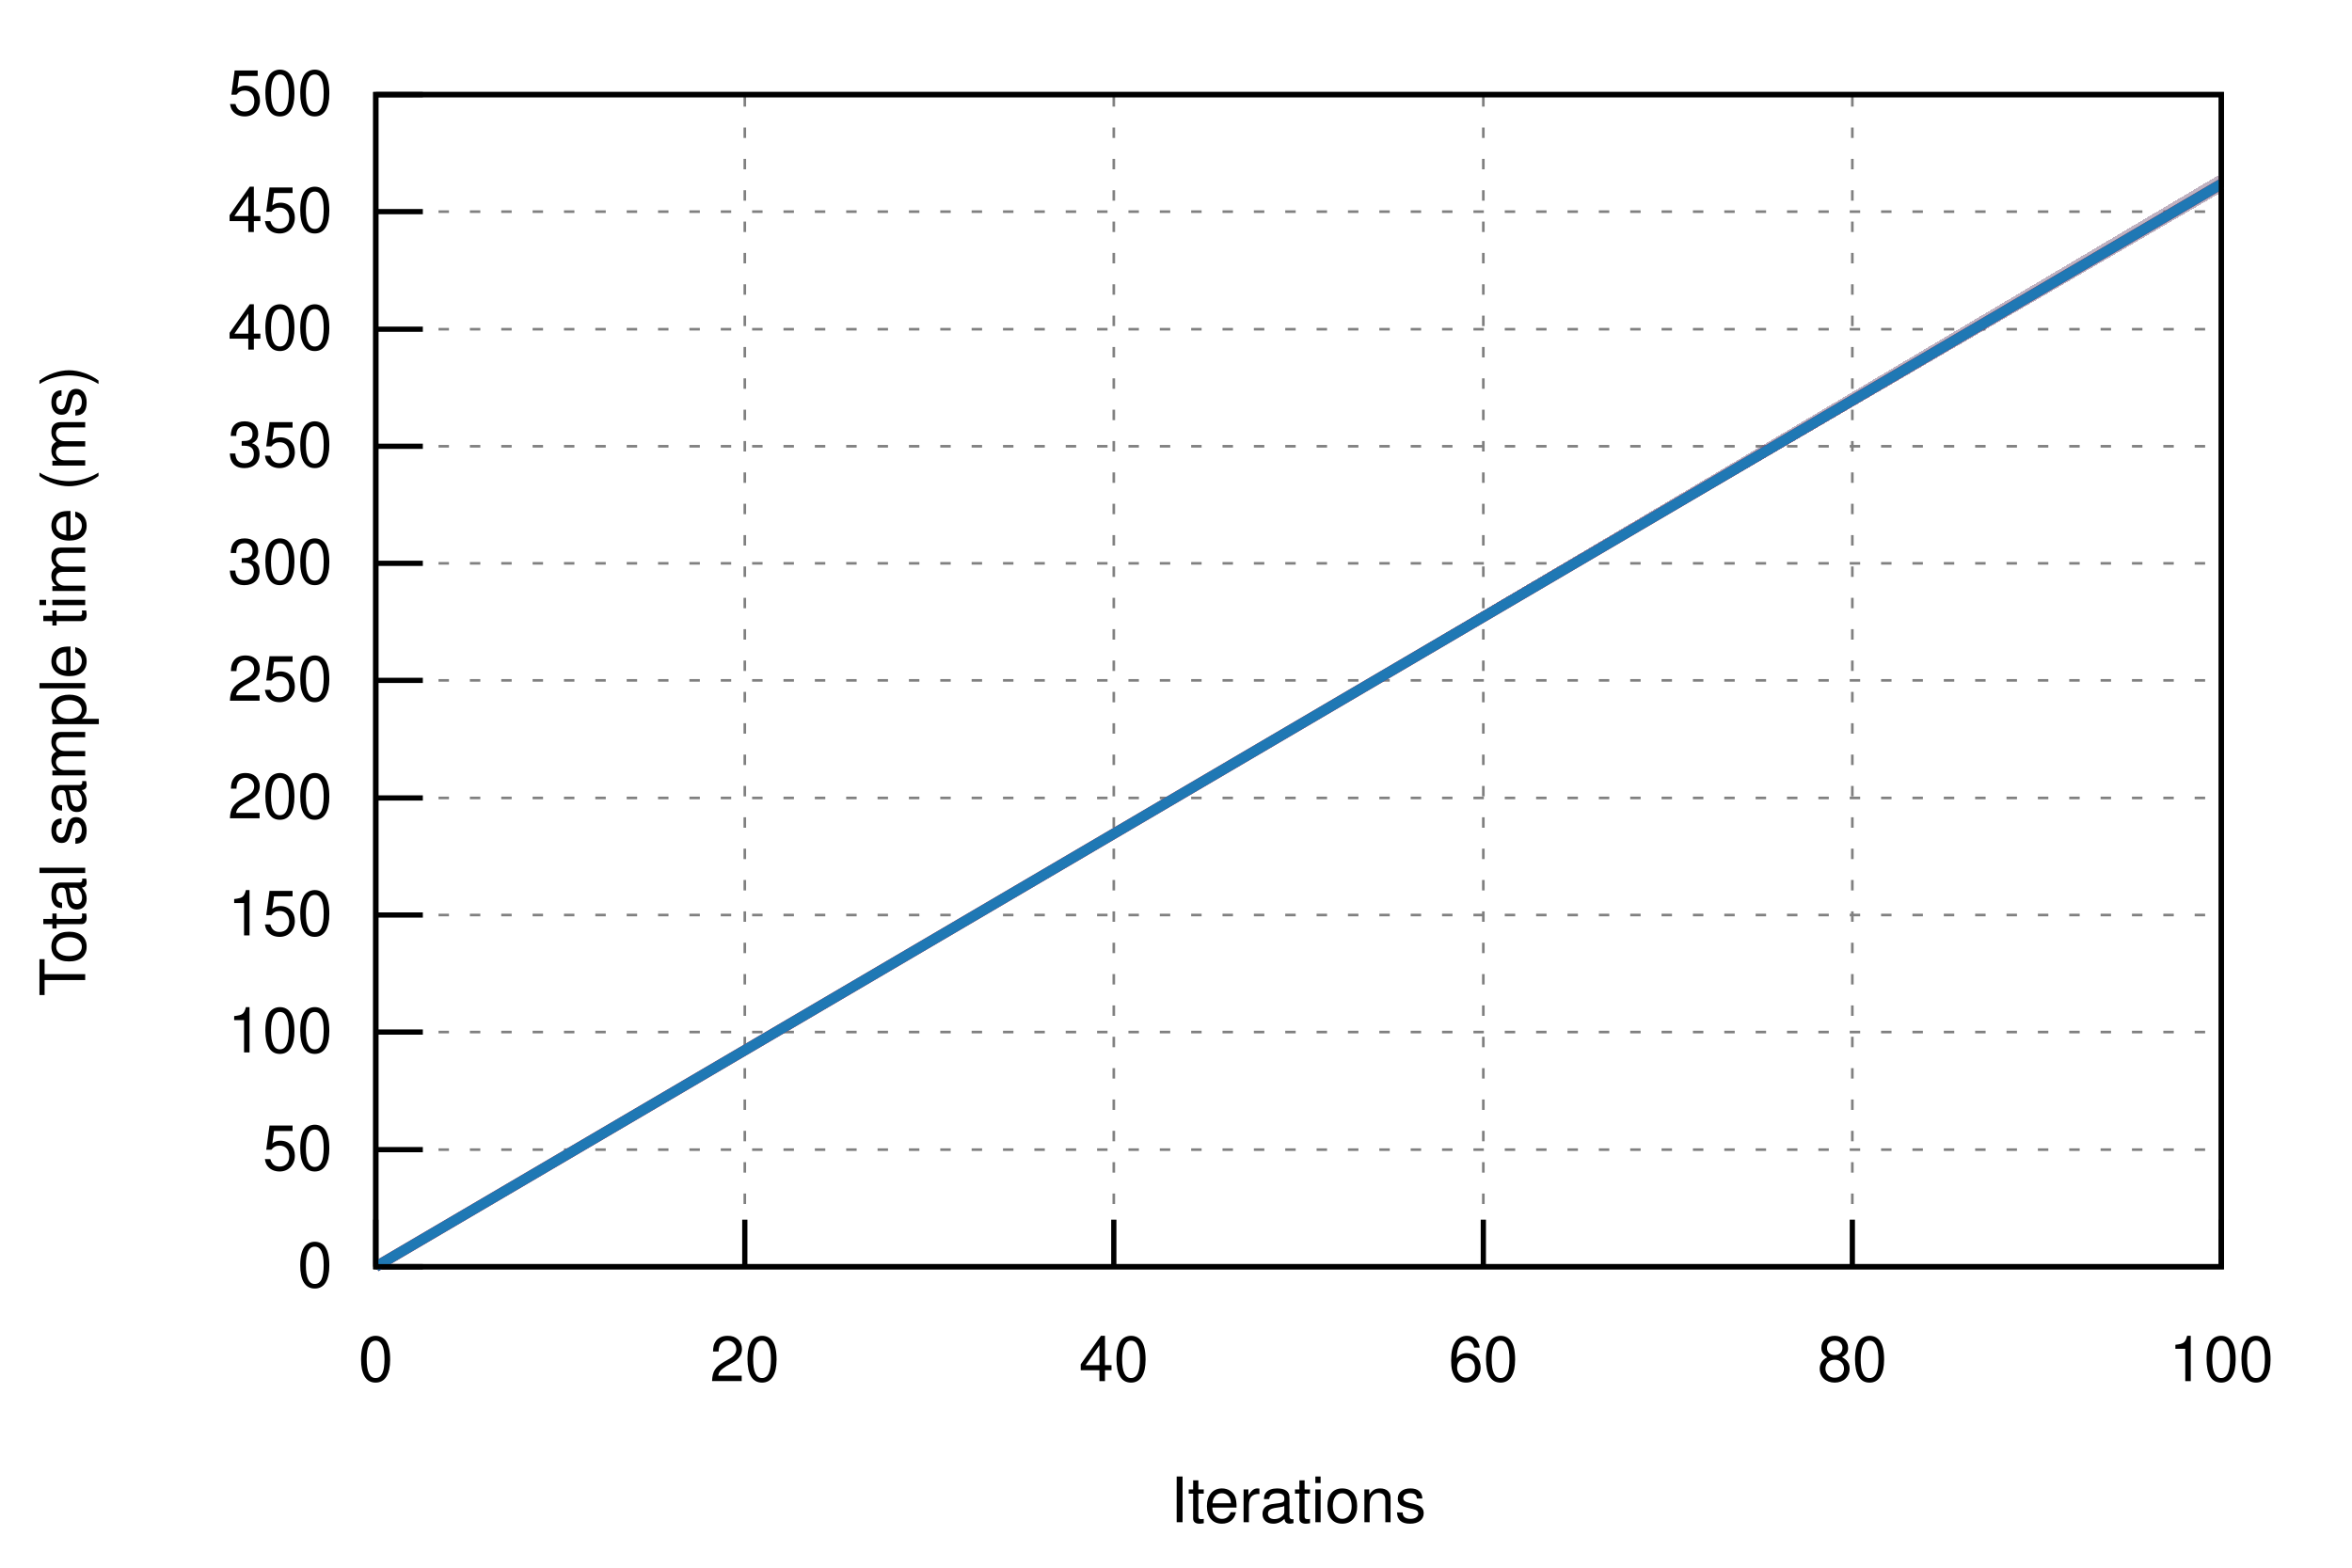
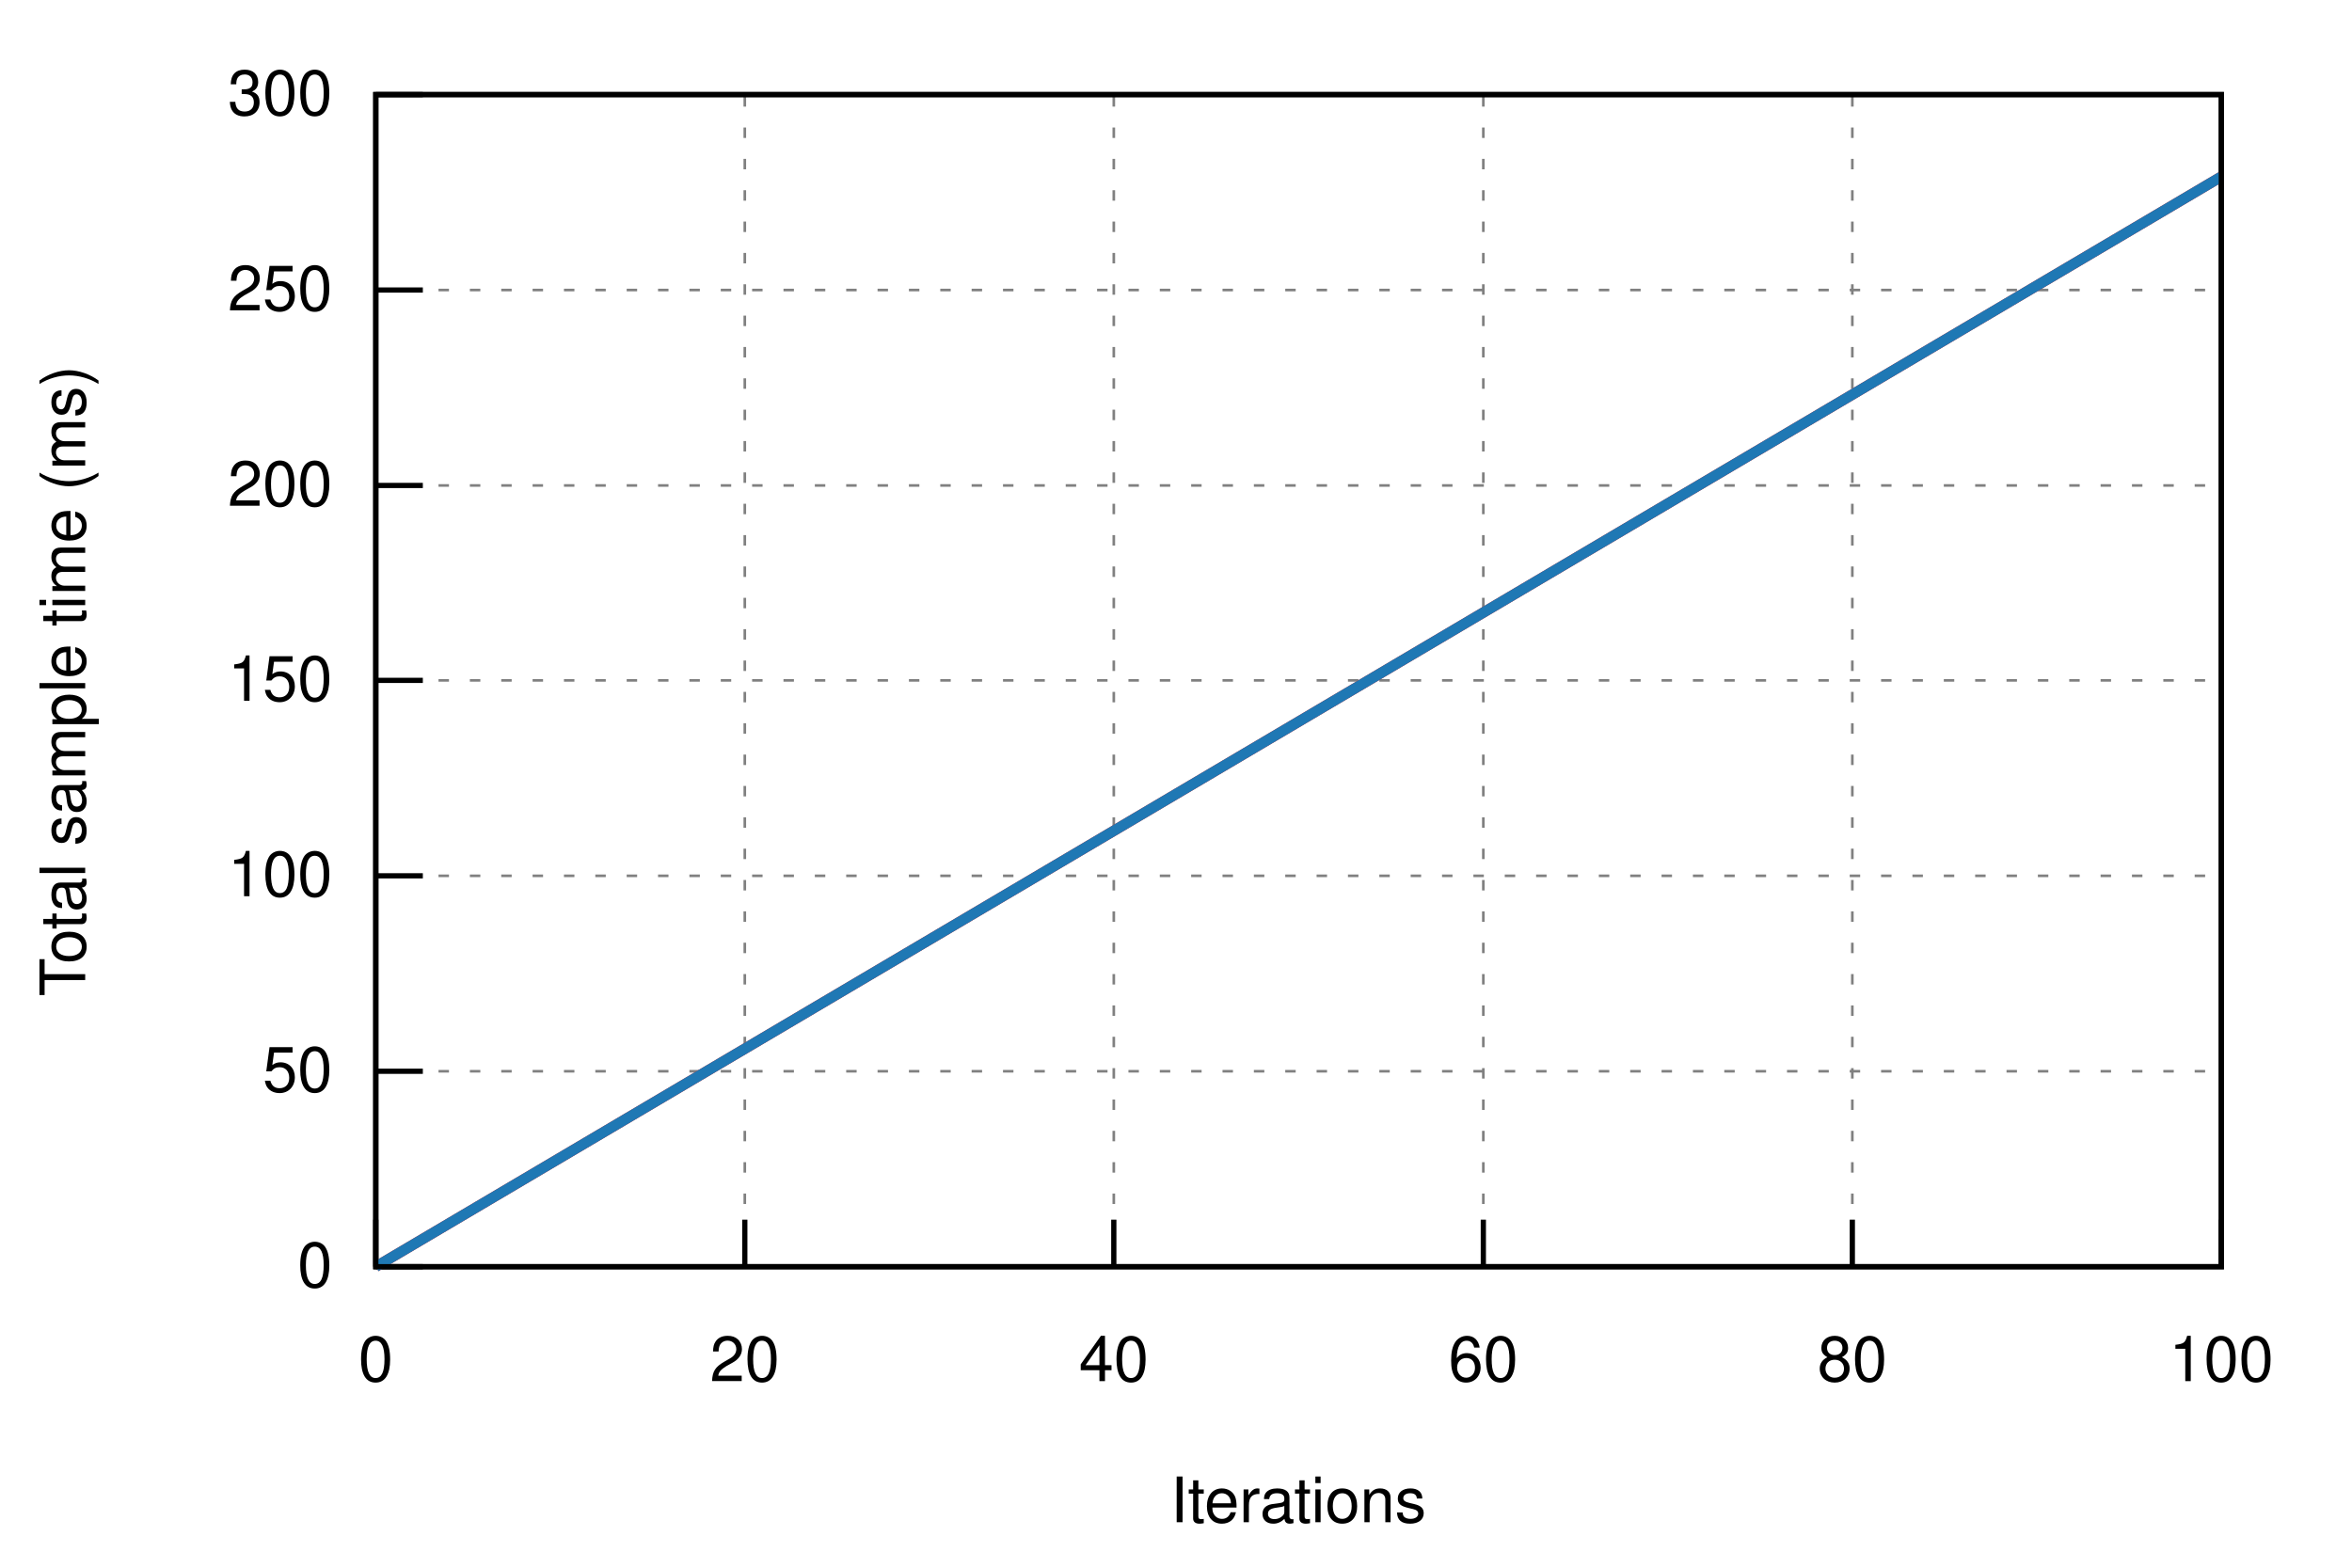
<svg xmlns="http://www.w3.org/2000/svg" xmlns:xlink="http://www.w3.org/1999/xlink" viewBox="0 0 450 300">
  <g id="gnuplot_canvas">
    <rect x="0" y="0" width="450" height="300" fill="none" />
    <defs>
      <circle id="gpDot" r="0.5" stroke-width="0.5" stroke="currentColor" />
      <path id="gpPt0" stroke-width="0.222" stroke="currentColor" d="M-1,0 h2 M0,-1 v2" />
      <path id="gpPt1" stroke-width="0.222" stroke="currentColor" d="M-1,-1 L1,1 M1,-1 L-1,1" />
      <path id="gpPt2" stroke-width="0.222" stroke="currentColor" d="M-1,0 L1,0 M0,-1 L0,1 M-1,-1 L1,1 M-1,1 L1,-1" />
      <rect id="gpPt3" stroke-width="0.222" stroke="currentColor" x="-1" y="-1" width="2" height="2" />
      <rect id="gpPt4" stroke-width="0.222" stroke="currentColor" fill="currentColor" x="-1" y="-1" width="2" height="2" />
      <circle id="gpPt5" stroke-width="0.222" stroke="currentColor" cx="0" cy="0" r="1" />
      <use xlink:href="#gpPt5" id="gpPt6" fill="currentColor" stroke="none" />
      <path id="gpPt7" stroke-width="0.222" stroke="currentColor" d="M0,-1.33 L-1.33,0.67 L1.33,0.67 z" />
      <use xlink:href="#gpPt7" id="gpPt8" fill="currentColor" stroke="none" />
      <use xlink:href="#gpPt7" id="gpPt9" stroke="currentColor" transform="rotate(180)" />
      <use xlink:href="#gpPt9" id="gpPt10" fill="currentColor" stroke="none" />
      <use xlink:href="#gpPt3" id="gpPt11" stroke="currentColor" transform="rotate(45)" />
      <use xlink:href="#gpPt11" id="gpPt12" fill="currentColor" stroke="none" />
      <path id="gpPt13" stroke-width="0.222" stroke="currentColor" d="M0,1.330 L1.265,0.411 L0.782,-1.067 L-0.782,-1.076 L-1.265,0.411 z" />
      <use xlink:href="#gpPt13" id="gpPt14" fill="currentColor" stroke="none" />
      <filter id="textbox" filterUnits="objectBoundingBox" x="0" y="0" height="1" width="1">
        <feFlood flood-color="white" flood-opacity="1" result="bgnd" />
        <feComposite in="SourceGraphic" in2="bgnd" operator="atop" />
      </filter>
      <filter id="greybox" filterUnits="objectBoundingBox" x="0" y="0" height="1" width="1">
        <feFlood flood-color="lightgrey" flood-opacity="1" result="grey" />
        <feComposite in="SourceGraphic" in2="grey" operator="atop" />
      </filter>
    </defs>
    <g fill="none" color="white" stroke="currentColor" stroke-width="1.00" stroke-linecap="butt" stroke-linejoin="miter">
</g>
    <g fill="none" color="black" stroke="currentColor" stroke-width="1.00" stroke-linecap="butt" stroke-linejoin="miter">
</g>
    <g fill="none" color="black" stroke="black" stroke-width="0.50" stroke-linecap="butt" stroke-linejoin="miter">
</g>
    <g fill="none" color="gray" stroke="currentColor" stroke-width="0.50" stroke-linecap="butt" stroke-linejoin="miter">
      <path stroke="gray" stroke-dasharray="2,4" class="gridline" d="M71.9,242.4 L425.0,242.4  " />
    </g>
    <g fill="none" color="gray" stroke="gray" stroke-width="1.00" stroke-linecap="butt" stroke-linejoin="miter">
</g>
    <g fill="none" color="black" stroke="currentColor" stroke-width="1.00" stroke-linecap="butt" stroke-linejoin="miter">
      <path stroke="black" d="M71.9,242.4 L80.9,242.4  " />
      <g transform="translate(63.6,246.3)" stroke="none" fill="black" font-family="Helvetica" font-size="12.00" text-anchor="end">
        <text>
          <tspan font-family="Helvetica"> 0</tspan>
        </text>
      </g>
    </g>
    <g fill="none" color="black" stroke="currentColor" stroke-width="1.00" stroke-linecap="butt" stroke-linejoin="miter">
</g>
    <g fill="none" color="black" stroke="black" stroke-width="0.50" stroke-linecap="butt" stroke-linejoin="miter">
</g>
    <g fill="none" color="gray" stroke="currentColor" stroke-width="0.50" stroke-linecap="butt" stroke-linejoin="miter">
-       <path stroke="gray" stroke-dasharray="2,4" class="gridline" d="M71.9,220.0 L425.0,220.0  " />
-     </g>
-     <g fill="none" color="gray" stroke="gray" stroke-width="1.00" stroke-linecap="butt" stroke-linejoin="miter">
- </g>
-     <g fill="none" color="black" stroke="currentColor" stroke-width="1.00" stroke-linecap="butt" stroke-linejoin="miter">
-       <path stroke="black" d="M71.9,220.0 L80.9,220.0  " />
-       <g transform="translate(63.6,223.9)" stroke="none" fill="black" font-family="Helvetica" font-size="12.00" text-anchor="end">
+       <path stroke="gray" stroke-dasharray="2,4" class="gridline" d="M71.9,205.0 L425.0,205.0  " />
+     </g>
+     <g fill="none" color="gray" stroke="gray" stroke-width="1.00" stroke-linecap="butt" stroke-linejoin="miter">
+ </g>
+     <g fill="none" color="black" stroke="currentColor" stroke-width="1.00" stroke-linecap="butt" stroke-linejoin="miter">
+       <path stroke="black" d="M71.9,205.0 L80.9,205.0  " />
+       <g transform="translate(63.6,208.9)" stroke="none" fill="black" font-family="Helvetica" font-size="12.00" text-anchor="end">
        <text>
          <tspan font-family="Helvetica"> 50</tspan>
        </text>
      </g>
    </g>
    <g fill="none" color="black" stroke="currentColor" stroke-width="1.00" stroke-linecap="butt" stroke-linejoin="miter">
</g>
    <g fill="none" color="black" stroke="black" stroke-width="0.50" stroke-linecap="butt" stroke-linejoin="miter">
</g>
    <g fill="none" color="gray" stroke="currentColor" stroke-width="0.50" stroke-linecap="butt" stroke-linejoin="miter">
-       <path stroke="gray" stroke-dasharray="2,4" class="gridline" d="M71.9,197.5 L425.0,197.5  " />
-     </g>
-     <g fill="none" color="gray" stroke="gray" stroke-width="1.00" stroke-linecap="butt" stroke-linejoin="miter">
- </g>
-     <g fill="none" color="black" stroke="currentColor" stroke-width="1.00" stroke-linecap="butt" stroke-linejoin="miter">
-       <path stroke="black" d="M71.9,197.5 L80.9,197.5  " />
-       <g transform="translate(63.6,201.4)" stroke="none" fill="black" font-family="Helvetica" font-size="12.00" text-anchor="end">
+       <path stroke="gray" stroke-dasharray="2,4" class="gridline" d="M71.9,167.6 L425.0,167.6  " />
+     </g>
+     <g fill="none" color="gray" stroke="gray" stroke-width="1.00" stroke-linecap="butt" stroke-linejoin="miter">
+ </g>
+     <g fill="none" color="black" stroke="currentColor" stroke-width="1.00" stroke-linecap="butt" stroke-linejoin="miter">
+       <path stroke="black" d="M71.9,167.6 L80.9,167.6  " />
+       <g transform="translate(63.6,171.5)" stroke="none" fill="black" font-family="Helvetica" font-size="12.00" text-anchor="end">
        <text>
          <tspan font-family="Helvetica"> 100</tspan>
-         </text>
-       </g>
-     </g>
-     <g fill="none" color="black" stroke="currentColor" stroke-width="1.00" stroke-linecap="butt" stroke-linejoin="miter">
- </g>
-     <g fill="none" color="black" stroke="black" stroke-width="0.50" stroke-linecap="butt" stroke-linejoin="miter">
- </g>
-     <g fill="none" color="gray" stroke="currentColor" stroke-width="0.50" stroke-linecap="butt" stroke-linejoin="miter">
-       <path stroke="gray" stroke-dasharray="2,4" class="gridline" d="M71.9,175.1 L425.0,175.1  " />
-     </g>
-     <g fill="none" color="gray" stroke="gray" stroke-width="1.00" stroke-linecap="butt" stroke-linejoin="miter">
- </g>
-     <g fill="none" color="black" stroke="currentColor" stroke-width="1.00" stroke-linecap="butt" stroke-linejoin="miter">
-       <path stroke="black" d="M71.9,175.1 L80.9,175.1  " />
-       <g transform="translate(63.6,179.0)" stroke="none" fill="black" font-family="Helvetica" font-size="12.00" text-anchor="end">
-         <text>
-           <tspan font-family="Helvetica"> 150</tspan>
-         </text>
-       </g>
-     </g>
-     <g fill="none" color="black" stroke="currentColor" stroke-width="1.00" stroke-linecap="butt" stroke-linejoin="miter">
- </g>
-     <g fill="none" color="black" stroke="black" stroke-width="0.50" stroke-linecap="butt" stroke-linejoin="miter">
- </g>
-     <g fill="none" color="gray" stroke="currentColor" stroke-width="0.50" stroke-linecap="butt" stroke-linejoin="miter">
-       <path stroke="gray" stroke-dasharray="2,4" class="gridline" d="M71.9,152.7 L425.0,152.7  " />
-     </g>
-     <g fill="none" color="gray" stroke="gray" stroke-width="1.00" stroke-linecap="butt" stroke-linejoin="miter">
- </g>
-     <g fill="none" color="black" stroke="currentColor" stroke-width="1.00" stroke-linecap="butt" stroke-linejoin="miter">
-       <path stroke="black" d="M71.9,152.7 L80.9,152.7  " />
-       <g transform="translate(63.6,156.6)" stroke="none" fill="black" font-family="Helvetica" font-size="12.00" text-anchor="end">
-         <text>
-           <tspan font-family="Helvetica"> 200</tspan>
        </text>
      </g>
    </g>
    <g fill="none" color="black" stroke="currentColor" stroke-width="1.00" stroke-linecap="butt" stroke-linejoin="miter">
</g>
    <g fill="none" color="black" stroke="black" stroke-width="0.50" stroke-linecap="butt" stroke-linejoin="miter">
</g>
    <g fill="none" color="gray" stroke="currentColor" stroke-width="0.50" stroke-linecap="butt" stroke-linejoin="miter">
      <path stroke="gray" stroke-dasharray="2,4" class="gridline" d="M71.9,130.2 L425.0,130.2  " />
    </g>
    <g fill="none" color="gray" stroke="gray" stroke-width="1.00" stroke-linecap="butt" stroke-linejoin="miter">
</g>
    <g fill="none" color="black" stroke="currentColor" stroke-width="1.00" stroke-linecap="butt" stroke-linejoin="miter">
      <path stroke="black" d="M71.9,130.2 L80.9,130.2  " />
      <g transform="translate(63.6,134.1)" stroke="none" fill="black" font-family="Helvetica" font-size="12.00" text-anchor="end">
        <text>
+           <tspan font-family="Helvetica"> 150</tspan>
+         </text>
+       </g>
+     </g>
+     <g fill="none" color="black" stroke="currentColor" stroke-width="1.00" stroke-linecap="butt" stroke-linejoin="miter">
+ </g>
+     <g fill="none" color="black" stroke="black" stroke-width="0.50" stroke-linecap="butt" stroke-linejoin="miter">
+ </g>
+     <g fill="none" color="gray" stroke="currentColor" stroke-width="0.50" stroke-linecap="butt" stroke-linejoin="miter">
+       <path stroke="gray" stroke-dasharray="2,4" class="gridline" d="M71.9,92.9 L425.0,92.9  " />
+     </g>
+     <g fill="none" color="gray" stroke="gray" stroke-width="1.00" stroke-linecap="butt" stroke-linejoin="miter">
+ </g>
+     <g fill="none" color="black" stroke="currentColor" stroke-width="1.00" stroke-linecap="butt" stroke-linejoin="miter">
+       <path stroke="black" d="M71.9,92.9 L80.9,92.9  " />
+       <g transform="translate(63.6,96.8)" stroke="none" fill="black" font-family="Helvetica" font-size="12.00" text-anchor="end">
+         <text>
+           <tspan font-family="Helvetica"> 200</tspan>
+         </text>
+       </g>
+     </g>
+     <g fill="none" color="black" stroke="currentColor" stroke-width="1.00" stroke-linecap="butt" stroke-linejoin="miter">
+ </g>
+     <g fill="none" color="black" stroke="black" stroke-width="0.50" stroke-linecap="butt" stroke-linejoin="miter">
+ </g>
+     <g fill="none" color="gray" stroke="currentColor" stroke-width="0.50" stroke-linecap="butt" stroke-linejoin="miter">
+       <path stroke="gray" stroke-dasharray="2,4" class="gridline" d="M71.9,55.5 L425.0,55.5  " />
+     </g>
+     <g fill="none" color="gray" stroke="gray" stroke-width="1.00" stroke-linecap="butt" stroke-linejoin="miter">
+ </g>
+     <g fill="none" color="black" stroke="currentColor" stroke-width="1.00" stroke-linecap="butt" stroke-linejoin="miter">
+       <path stroke="black" d="M71.9,55.5 L80.9,55.5  " />
+       <g transform="translate(63.6,59.4)" stroke="none" fill="black" font-family="Helvetica" font-size="12.00" text-anchor="end">
+         <text>
          <tspan font-family="Helvetica"> 250</tspan>
-         </text>
-       </g>
-     </g>
-     <g fill="none" color="black" stroke="currentColor" stroke-width="1.00" stroke-linecap="butt" stroke-linejoin="miter">
- </g>
-     <g fill="none" color="black" stroke="black" stroke-width="0.50" stroke-linecap="butt" stroke-linejoin="miter">
- </g>
-     <g fill="none" color="gray" stroke="currentColor" stroke-width="0.50" stroke-linecap="butt" stroke-linejoin="miter">
-       <path stroke="gray" stroke-dasharray="2,4" class="gridline" d="M71.9,107.8 L425.0,107.8  " />
-     </g>
-     <g fill="none" color="gray" stroke="gray" stroke-width="1.00" stroke-linecap="butt" stroke-linejoin="miter">
- </g>
-     <g fill="none" color="black" stroke="currentColor" stroke-width="1.00" stroke-linecap="butt" stroke-linejoin="miter">
-       <path stroke="black" d="M71.9,107.8 L80.9,107.8  " />
-       <g transform="translate(63.6,111.7)" stroke="none" fill="black" font-family="Helvetica" font-size="12.00" text-anchor="end">
-         <text>
-           <tspan font-family="Helvetica"> 300</tspan>
-         </text>
-       </g>
-     </g>
-     <g fill="none" color="black" stroke="currentColor" stroke-width="1.00" stroke-linecap="butt" stroke-linejoin="miter">
- </g>
-     <g fill="none" color="black" stroke="black" stroke-width="0.50" stroke-linecap="butt" stroke-linejoin="miter">
- </g>
-     <g fill="none" color="gray" stroke="currentColor" stroke-width="0.50" stroke-linecap="butt" stroke-linejoin="miter">
-       <path stroke="gray" stroke-dasharray="2,4" class="gridline" d="M71.9,85.4 L425.0,85.4  " />
-     </g>
-     <g fill="none" color="gray" stroke="gray" stroke-width="1.00" stroke-linecap="butt" stroke-linejoin="miter">
- </g>
-     <g fill="none" color="black" stroke="currentColor" stroke-width="1.00" stroke-linecap="butt" stroke-linejoin="miter">
-       <path stroke="black" d="M71.9,85.4 L80.9,85.4  " />
-       <g transform="translate(63.6,89.3)" stroke="none" fill="black" font-family="Helvetica" font-size="12.00" text-anchor="end">
-         <text>
-           <tspan font-family="Helvetica"> 350</tspan>
-         </text>
-       </g>
-     </g>
-     <g fill="none" color="black" stroke="currentColor" stroke-width="1.00" stroke-linecap="butt" stroke-linejoin="miter">
- </g>
-     <g fill="none" color="black" stroke="black" stroke-width="0.50" stroke-linecap="butt" stroke-linejoin="miter">
- </g>
-     <g fill="none" color="gray" stroke="currentColor" stroke-width="0.50" stroke-linecap="butt" stroke-linejoin="miter">
-       <path stroke="gray" stroke-dasharray="2,4" class="gridline" d="M71.9,63.0 L425.0,63.0  " />
-     </g>
-     <g fill="none" color="gray" stroke="gray" stroke-width="1.00" stroke-linecap="butt" stroke-linejoin="miter">
- </g>
-     <g fill="none" color="black" stroke="currentColor" stroke-width="1.00" stroke-linecap="butt" stroke-linejoin="miter">
-       <path stroke="black" d="M71.9,63.0 L80.9,63.0  " />
-       <g transform="translate(63.6,66.9)" stroke="none" fill="black" font-family="Helvetica" font-size="12.00" text-anchor="end">
-         <text>
-           <tspan font-family="Helvetica"> 400</tspan>
-         </text>
-       </g>
-     </g>
-     <g fill="none" color="black" stroke="currentColor" stroke-width="1.00" stroke-linecap="butt" stroke-linejoin="miter">
- </g>
-     <g fill="none" color="black" stroke="black" stroke-width="0.50" stroke-linecap="butt" stroke-linejoin="miter">
- </g>
-     <g fill="none" color="gray" stroke="currentColor" stroke-width="0.50" stroke-linecap="butt" stroke-linejoin="miter">
-       <path stroke="gray" stroke-dasharray="2,4" class="gridline" d="M71.9,40.5 L425.0,40.5  " />
-     </g>
-     <g fill="none" color="gray" stroke="gray" stroke-width="1.00" stroke-linecap="butt" stroke-linejoin="miter">
- </g>
-     <g fill="none" color="black" stroke="currentColor" stroke-width="1.00" stroke-linecap="butt" stroke-linejoin="miter">
-       <path stroke="black" d="M71.9,40.5 L80.9,40.5  " />
-       <g transform="translate(63.6,44.4)" stroke="none" fill="black" font-family="Helvetica" font-size="12.00" text-anchor="end">
-         <text>
-           <tspan font-family="Helvetica"> 450</tspan>
        </text>
      </g>
    </g>
    <g fill="none" color="black" stroke="currentColor" stroke-width="1.00" stroke-linecap="butt" stroke-linejoin="miter">
</g>
    <g fill="none" color="black" stroke="black" stroke-width="0.50" stroke-linecap="butt" stroke-linejoin="miter">
</g>
    <g fill="none" color="gray" stroke="currentColor" stroke-width="0.50" stroke-linecap="butt" stroke-linejoin="miter">
      <path stroke="gray" stroke-dasharray="2,4" class="gridline" d="M71.9,18.1 L425.0,18.1  " />
    </g>
    <g fill="none" color="gray" stroke="gray" stroke-width="1.00" stroke-linecap="butt" stroke-linejoin="miter">
</g>
    <g fill="none" color="black" stroke="currentColor" stroke-width="1.00" stroke-linecap="butt" stroke-linejoin="miter">
      <path stroke="black" d="M71.9,18.1 L80.9,18.1  " />
      <g transform="translate(63.6,22.0)" stroke="none" fill="black" font-family="Helvetica" font-size="12.00" text-anchor="end">
        <text>
-           <tspan font-family="Helvetica"> 500</tspan>
+           <tspan font-family="Helvetica"> 300</tspan>
        </text>
      </g>
    </g>
    <g fill="none" color="black" stroke="currentColor" stroke-width="1.00" stroke-linecap="butt" stroke-linejoin="miter">
</g>
    <g fill="none" color="black" stroke="black" stroke-width="0.50" stroke-linecap="butt" stroke-linejoin="miter">
</g>
    <g fill="none" color="gray" stroke="currentColor" stroke-width="0.50" stroke-linecap="butt" stroke-linejoin="miter">
      <path stroke="gray" stroke-dasharray="2,4" class="gridline" d="M71.9,242.4 L71.9,18.1  " />
    </g>
    <g fill="none" color="gray" stroke="gray" stroke-width="1.00" stroke-linecap="butt" stroke-linejoin="miter">
</g>
    <g fill="none" color="black" stroke="currentColor" stroke-width="1.00" stroke-linecap="butt" stroke-linejoin="miter">
      <path stroke="black" d="M71.9,242.4 L71.9,233.4  " />
      <g transform="translate(71.9,264.3)" stroke="none" fill="black" font-family="Helvetica" font-size="12.00" text-anchor="middle">
        <text>
          <tspan font-family="Helvetica"> 0</tspan>
        </text>
      </g>
    </g>
    <g fill="none" color="black" stroke="currentColor" stroke-width="1.00" stroke-linecap="butt" stroke-linejoin="miter">
</g>
    <g fill="none" color="black" stroke="black" stroke-width="0.50" stroke-linecap="butt" stroke-linejoin="miter">
</g>
    <g fill="none" color="gray" stroke="currentColor" stroke-width="0.50" stroke-linecap="butt" stroke-linejoin="miter">
      <path stroke="gray" stroke-dasharray="2,4" class="gridline" d="M142.5,242.4 L142.5,18.1  " />
    </g>
    <g fill="none" color="gray" stroke="gray" stroke-width="1.00" stroke-linecap="butt" stroke-linejoin="miter">
</g>
    <g fill="none" color="black" stroke="currentColor" stroke-width="1.00" stroke-linecap="butt" stroke-linejoin="miter">
      <path stroke="black" d="M142.5,242.4 L142.5,233.4  " />
      <g transform="translate(142.5,264.3)" stroke="none" fill="black" font-family="Helvetica" font-size="12.00" text-anchor="middle">
        <text>
          <tspan font-family="Helvetica"> 20</tspan>
        </text>
      </g>
    </g>
    <g fill="none" color="black" stroke="currentColor" stroke-width="1.00" stroke-linecap="butt" stroke-linejoin="miter">
</g>
    <g fill="none" color="black" stroke="black" stroke-width="0.50" stroke-linecap="butt" stroke-linejoin="miter">
</g>
    <g fill="none" color="gray" stroke="currentColor" stroke-width="0.50" stroke-linecap="butt" stroke-linejoin="miter">
      <path stroke="gray" stroke-dasharray="2,4" class="gridline" d="M213.1,242.4 L213.1,18.1  " />
    </g>
    <g fill="none" color="gray" stroke="gray" stroke-width="1.00" stroke-linecap="butt" stroke-linejoin="miter">
</g>
    <g fill="none" color="black" stroke="currentColor" stroke-width="1.00" stroke-linecap="butt" stroke-linejoin="miter">
      <path stroke="black" d="M213.1,242.4 L213.1,233.4  " />
      <g transform="translate(213.1,264.3)" stroke="none" fill="black" font-family="Helvetica" font-size="12.00" text-anchor="middle">
        <text>
          <tspan font-family="Helvetica"> 40</tspan>
        </text>
      </g>
    </g>
    <g fill="none" color="black" stroke="currentColor" stroke-width="1.00" stroke-linecap="butt" stroke-linejoin="miter">
</g>
    <g fill="none" color="black" stroke="black" stroke-width="0.50" stroke-linecap="butt" stroke-linejoin="miter">
</g>
    <g fill="none" color="gray" stroke="currentColor" stroke-width="0.50" stroke-linecap="butt" stroke-linejoin="miter">
      <path stroke="gray" stroke-dasharray="2,4" class="gridline" d="M283.8,242.4 L283.8,18.1  " />
    </g>
    <g fill="none" color="gray" stroke="gray" stroke-width="1.00" stroke-linecap="butt" stroke-linejoin="miter">
</g>
    <g fill="none" color="black" stroke="currentColor" stroke-width="1.00" stroke-linecap="butt" stroke-linejoin="miter">
      <path stroke="black" d="M283.8,242.4 L283.8,233.4  " />
      <g transform="translate(283.8,264.3)" stroke="none" fill="black" font-family="Helvetica" font-size="12.00" text-anchor="middle">
        <text>
          <tspan font-family="Helvetica"> 60</tspan>
        </text>
      </g>
    </g>
    <g fill="none" color="black" stroke="currentColor" stroke-width="1.00" stroke-linecap="butt" stroke-linejoin="miter">
</g>
    <g fill="none" color="black" stroke="black" stroke-width="0.50" stroke-linecap="butt" stroke-linejoin="miter">
</g>
    <g fill="none" color="gray" stroke="currentColor" stroke-width="0.50" stroke-linecap="butt" stroke-linejoin="miter">
      <path stroke="gray" stroke-dasharray="2,4" class="gridline" d="M354.4,242.4 L354.4,18.1  " />
    </g>
    <g fill="none" color="gray" stroke="gray" stroke-width="1.00" stroke-linecap="butt" stroke-linejoin="miter">
</g>
    <g fill="none" color="black" stroke="currentColor" stroke-width="1.00" stroke-linecap="butt" stroke-linejoin="miter">
      <path stroke="black" d="M354.4,242.4 L354.4,233.4  " />
      <g transform="translate(354.4,264.3)" stroke="none" fill="black" font-family="Helvetica" font-size="12.00" text-anchor="middle">
        <text>
          <tspan font-family="Helvetica"> 80</tspan>
        </text>
      </g>
    </g>
    <g fill="none" color="black" stroke="currentColor" stroke-width="1.00" stroke-linecap="butt" stroke-linejoin="miter">
</g>
    <g fill="none" color="black" stroke="black" stroke-width="0.50" stroke-linecap="butt" stroke-linejoin="miter">
</g>
    <g fill="none" color="gray" stroke="currentColor" stroke-width="0.50" stroke-linecap="butt" stroke-linejoin="miter">
      <path stroke="gray" stroke-dasharray="2,4" class="gridline" d="M425.0,242.4 L425.0,18.1  " />
    </g>
    <g fill="none" color="gray" stroke="gray" stroke-width="1.00" stroke-linecap="butt" stroke-linejoin="miter">
</g>
    <g fill="none" color="black" stroke="currentColor" stroke-width="1.00" stroke-linecap="butt" stroke-linejoin="miter">
      <path stroke="black" d="M425.0,242.4 L425.0,233.4  " />
      <g transform="translate(425.0,264.3)" stroke="none" fill="black" font-family="Helvetica" font-size="12.00" text-anchor="middle">
        <text>
          <tspan font-family="Helvetica"> 100</tspan>
        </text>
      </g>
    </g>
    <g fill="none" color="black" stroke="currentColor" stroke-width="1.00" stroke-linecap="butt" stroke-linejoin="miter">
</g>
    <g fill="none" color="black" stroke="currentColor" stroke-width="1.00" stroke-linecap="butt" stroke-linejoin="miter">
      <path stroke="black" d="M71.9,18.1 L71.9,242.4 L425.0,242.4 L425.0,18.1 L71.9,18.1 Z  " />
    </g>
    <g fill="none" color="black" stroke="currentColor" stroke-width="1.00" stroke-linecap="butt" stroke-linejoin="miter">
      <g transform="translate(16.3,130.3) rotate(270)" stroke="none" fill="black" font-family="Helvetica" font-size="12.00" text-anchor="middle">
        <text>
          <tspan font-family="Helvetica">Total sample time (ms)</tspan>
        </text>
      </g>
    </g>
    <g fill="none" color="black" stroke="currentColor" stroke-width="1.00" stroke-linecap="butt" stroke-linejoin="miter">
      <g transform="translate(248.4,291.3)" stroke="none" fill="black" font-family="Helvetica" font-size="12.00" text-anchor="middle">
        <text>
          <tspan font-family="Helvetica">Iterations</tspan>
        </text>
      </g>
    </g>
    <g fill="none" color="black" stroke="currentColor" stroke-width="1.00" stroke-linecap="butt" stroke-linejoin="miter">
</g>
    <g id="gnuplot_plot_1">
      <g fill="none" color="black" stroke="currentColor" stroke-width="1.00" stroke-linecap="butt" stroke-linejoin="miter">
        <g stroke="none" shape-rendering="crispEdges">
          <polygon fill="rgb(227,  26,  28)" fill-opacity="0.25" points="71.9,242.4 71.9,242.4 71.9,242.4 " />
-           <polygon fill="rgb(227,  26,  28)" fill-opacity="0.25" points="71.9,242.4 425.0,36.8 425.0,33.2 " />
+           <polygon fill="rgb(227,  26,  28)" fill-opacity="0.25" points="71.9,242.4 425.0,34.1 425.0,33.5 " />
        </g>
      </g>
    </g>
    <g id="gnuplot_plot_2">
      <g fill="none" color="black" stroke="currentColor" stroke-width="1.00" stroke-linecap="butt" stroke-linejoin="miter">
        <g stroke="none" shape-rendering="crispEdges">
          <polygon fill="rgb( 31, 120, 180)" fill-opacity="0.25" points="71.9,242.4 71.9,242.4 71.9,242.4 " />
-           <polygon fill="rgb( 31, 120, 180)" fill-opacity="0.25" points="71.9,242.4 425.0,36.8 425.0,33.2 " />
+           <polygon fill="rgb( 31, 120, 180)" fill-opacity="0.25" points="71.9,242.4 425.0,34.1 425.0,33.5 " />
        </g>
      </g>
    </g>
    <g id="gnuplot_plot_3">
      <g fill="none" color="white" stroke="rgb( 31, 120, 180)" stroke-width="2.00" stroke-linecap="butt" stroke-linejoin="miter">
</g>
      <g fill="none" color="black" stroke="currentColor" stroke-width="2.00" stroke-linecap="butt" stroke-linejoin="miter">
-         <path stroke="rgb(227,  26,  28)" d="M71.9,242.4 L425.0,35.2  " />
+         <path stroke="rgb(227,  26,  28)" d="M71.9,242.4 L425.0,33.8  " />
      </g>
    </g>
    <g id="gnuplot_plot_4">
      <g fill="none" color="black" stroke="currentColor" stroke-width="2.00" stroke-linecap="butt" stroke-linejoin="miter">
-         <path stroke="rgb( 31, 120, 180)" d="M71.9,242.4 L425.0,35.2  " />
+         <path stroke="rgb( 31, 120, 180)" d="M71.9,242.4 L425.0,33.8  " />
      </g>
    </g>
    <g fill="none" color="black" stroke="currentColor" stroke-width="2.00" stroke-linecap="butt" stroke-linejoin="miter">
</g>
    <g fill="none" color="black" stroke="black" stroke-width="1.00" stroke-linecap="butt" stroke-linejoin="miter">
</g>
    <g fill="none" color="black" stroke="currentColor" stroke-width="1.00" stroke-linecap="butt" stroke-linejoin="miter">
      <path stroke="black" d="M71.9,18.1 L71.9,242.4 L425.0,242.4 L425.0,18.1 L71.9,18.1 Z  " />
    </g>
    <g fill="none" color="black" stroke="currentColor" stroke-width="1.00" stroke-linecap="butt" stroke-linejoin="miter">
</g>
  </g>
</svg>
